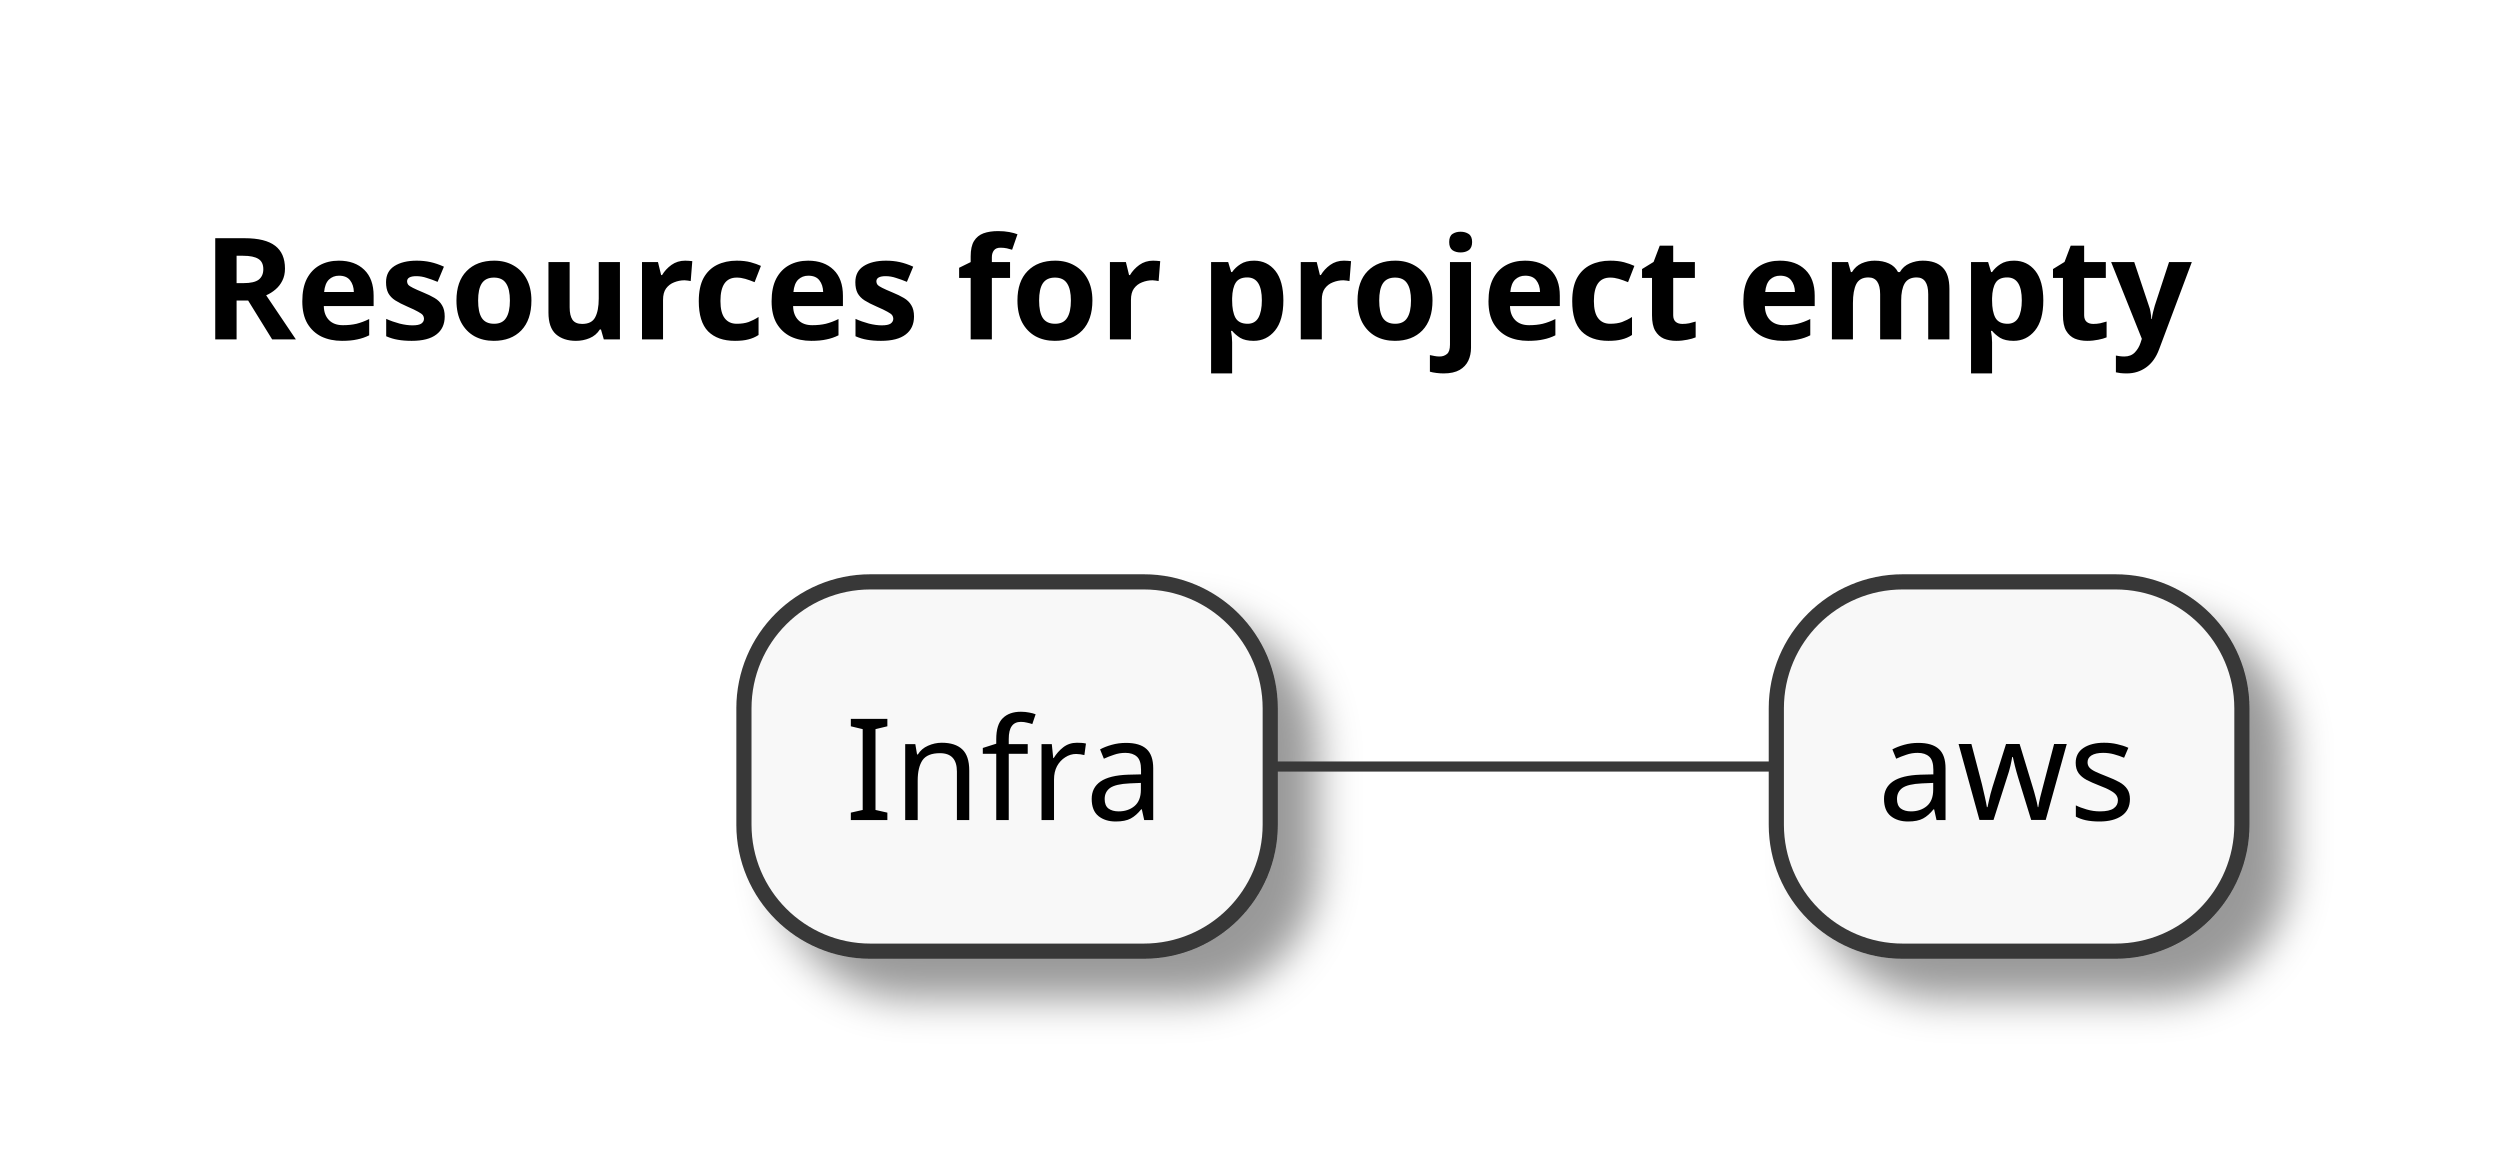
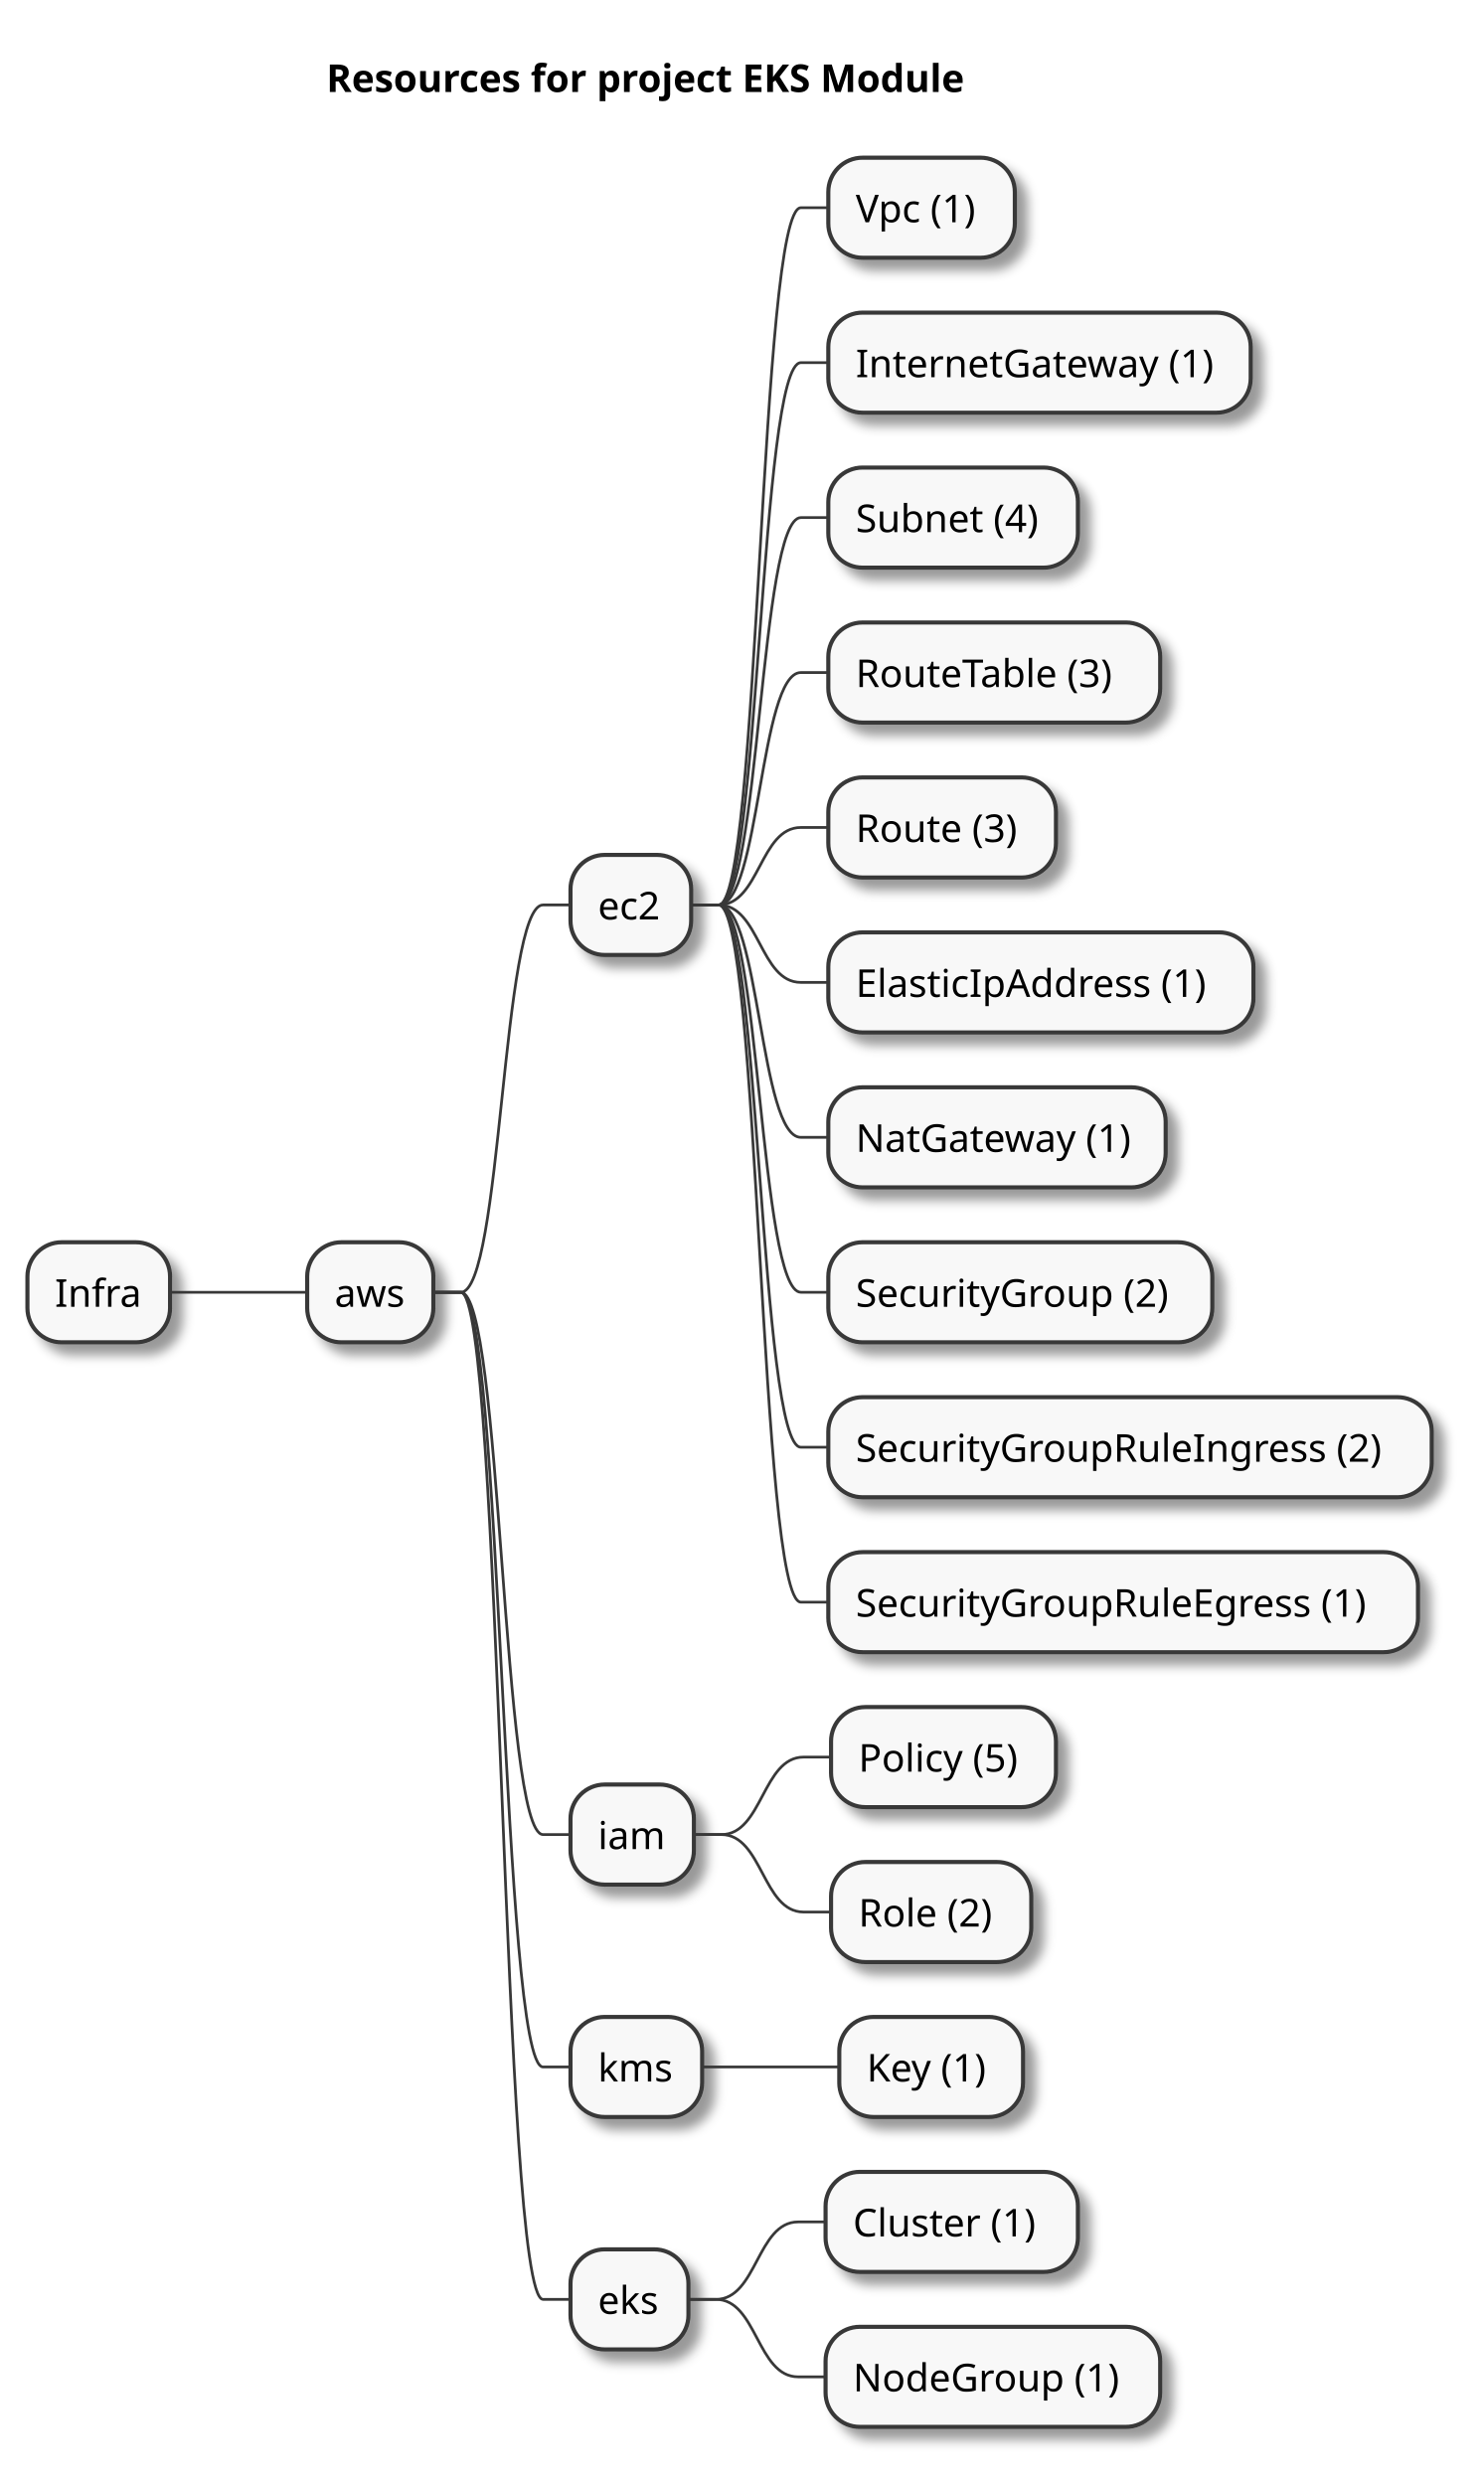
- <svg xmlns="http://www.w3.org/2000/svg" contentScriptType="application/ecmascript" contentStyleType="text/css" height="115px" preserveAspectRatio="none" style="width:247px;height:115px;background:#FFFFFF;" version="1.1" viewBox="0 0 247 115" width="247px" zoomAndPan="magnify">
+ <svg xmlns="http://www.w3.org/2000/svg" contentScriptType="application/ecmascript" contentStyleType="text/css" height="906px" preserveAspectRatio="none" style="width:541px;height:906px;background:#FFFFFF;" version="1.1" viewBox="0 0 541 906" width="541px" zoomAndPan="magnify">
  <defs>
-     <filter height="300%" id="fkoapik3v1n9u" width="300%" x="-1" y="-1">
+     <filter height="300%" id="fghc0kol9tw9i" width="300%" x="-1" y="-1">
      <feGaussianBlur result="blurOut" stdDeviation="2.0" />
      <feColorMatrix in="blurOut" result="blurOut2" type="matrix" values="0 0 0 0 0 0 0 0 0 0 0 0 0 0 0 0 0 0 .4 0" />
      <feOffset dx="4.0" dy="4.0" in="blurOut2" result="blurOut3" />
      <feBlend in="SourceGraphic" in2="blurOut3" mode="normal" />
    </filter>
  </defs>
  <g>
-     <rect fill="none" height="26.488" style="stroke:none;stroke-width:1.0;" width="214" x="15" y="15" />
-     <text fill="#000000" font-family="sans-serif" font-size="14" font-weight="bold" lengthAdjust="spacing" textLength="204" x="20" y="33.535">Resources for project empty</text>
-     <rect fill="#F8F8F8" filter="url(#fkoapik3v1n9u)" height="36.488" rx="12.5" ry="12.5" style="stroke:#383838;stroke-width:1.5;" width="52" x="73.5" y="57.488" />
-     <text fill="#000000" font-family="sans-serif" font-size="14" lengthAdjust="spacing" textLength="32" x="83.5" y="81.023">Infra</text>
-     <rect fill="#F8F8F8" filter="url(#fkoapik3v1n9u)" height="36.488" rx="12.5" ry="12.5" style="stroke:#383838;stroke-width:1.5;" width="46" x="175.5" y="57.488" />
-     <text fill="#000000" font-family="sans-serif" font-size="14" lengthAdjust="spacing" textLength="26" x="185.5" y="81.023">aws</text>
-     <path d="M125.5,75.732 L135.5,75.732 C150.5,75.732 150.5,75.732 165.5,75.732 L175.5,75.732 " fill="none" style="stroke:#383838;stroke-width:1.0;" />
+     <rect fill="none" height="26.488" style="stroke:none;stroke-width:1.0;" width="253" x="114" y="15" />
+     <text fill="#000000" font-family="sans-serif" font-size="14" font-weight="bold" lengthAdjust="spacing" textLength="243" x="119" y="33.535">Resources for project EKS Module</text>
+     <rect fill="#F8F8F8" filter="url(#fghc0kol9tw9i)" height="36.488" rx="12.5" ry="12.5" style="stroke:#383838;stroke-width:1.5;" width="52" x="10" y="452.906" />
+     <text fill="#000000" font-family="sans-serif" font-size="14" lengthAdjust="spacing" textLength="32" x="20" y="476.441">Infra</text>
+     <rect fill="#F8F8F8" filter="url(#fghc0kol9tw9i)" height="36.488" rx="12.5" ry="12.5" style="stroke:#383838;stroke-width:1.5;" width="46" x="112" y="452.906" />
+     <text fill="#000000" font-family="sans-serif" font-size="14" lengthAdjust="spacing" textLength="26" x="122" y="476.441">aws</text>
+     <rect fill="#F8F8F8" filter="url(#fghc0kol9tw9i)" height="36.488" rx="12.5" ry="12.5" style="stroke:#383838;stroke-width:1.5;" width="44" x="208" y="311.685" />
+     <text fill="#000000" font-family="sans-serif" font-size="14" lengthAdjust="spacing" textLength="24" x="218" y="335.221">ec2</text>
+     <rect fill="#F8F8F8" filter="url(#fghc0kol9tw9i)" height="36.488" rx="12.5" ry="12.5" style="stroke:#383838;stroke-width:1.5;" width="68" x="302" y="57.488" />
+     <text fill="#000000" font-family="sans-serif" font-size="14" lengthAdjust="spacing" textLength="48" x="312" y="81.023">Vpc (1)</text>
+     <path d="M252,329.93 L262,329.93 C277,329.93 277,75.732 292,75.732 L302,75.732 " fill="none" style="stroke:#383838;stroke-width:1.0;" />
+     <rect fill="#F8F8F8" filter="url(#fghc0kol9tw9i)" height="36.488" rx="12.5" ry="12.5" style="stroke:#383838;stroke-width:1.5;" width="154" x="302" y="113.977" />
+     <text fill="#000000" font-family="sans-serif" font-size="14" lengthAdjust="spacing" textLength="134" x="312" y="137.512">InternetGateway (1)</text>
+     <path d="M252,329.93 L262,329.93 C277,329.93 277,132.221 292,132.221 L302,132.221 " fill="none" style="stroke:#383838;stroke-width:1.0;" />
+     <rect fill="#F8F8F8" filter="url(#fghc0kol9tw9i)" height="36.488" rx="12.5" ry="12.5" style="stroke:#383838;stroke-width:1.5;" width="91" x="302" y="170.465" />
+     <text fill="#000000" font-family="sans-serif" font-size="14" lengthAdjust="spacing" textLength="71" x="312" y="194">Subnet (4)</text>
+     <path d="M252,329.93 L262,329.93 C277,329.93 277,188.709 292,188.709 L302,188.709 " fill="none" style="stroke:#383838;stroke-width:1.0;" />
+     <rect fill="#F8F8F8" filter="url(#fghc0kol9tw9i)" height="36.488" rx="12.5" ry="12.5" style="stroke:#383838;stroke-width:1.5;" width="121" x="302" y="226.953" />
+     <text fill="#000000" font-family="sans-serif" font-size="14" lengthAdjust="spacing" textLength="101" x="312" y="250.488">RouteTable (3)</text>
+     <path d="M252,329.93 L262,329.93 C277,329.93 277,245.197 292,245.197 L302,245.197 " fill="none" style="stroke:#383838;stroke-width:1.0;" />
+     <rect fill="#F8F8F8" filter="url(#fghc0kol9tw9i)" height="36.488" rx="12.5" ry="12.5" style="stroke:#383838;stroke-width:1.5;" width="83" x="302" y="283.441" />
+     <text fill="#000000" font-family="sans-serif" font-size="14" lengthAdjust="spacing" textLength="63" x="312" y="306.977">Route (3)</text>
+     <path d="M252,329.93 L262,329.93 C277,329.93 277,301.685 292,301.685 L302,301.685 " fill="none" style="stroke:#383838;stroke-width:1.0;" />
+     <rect fill="#F8F8F8" filter="url(#fghc0kol9tw9i)" height="36.488" rx="12.5" ry="12.5" style="stroke:#383838;stroke-width:1.5;" width="155" x="302" y="339.93" />
+     <text fill="#000000" font-family="sans-serif" font-size="14" lengthAdjust="spacing" textLength="135" x="312" y="363.465">ElasticIpAddress (1)</text>
+     <path d="M252,329.93 L262,329.93 C277,329.93 277,358.174 292,358.174 L302,358.174 " fill="none" style="stroke:#383838;stroke-width:1.0;" />
+     <rect fill="#F8F8F8" filter="url(#fghc0kol9tw9i)" height="36.488" rx="12.5" ry="12.5" style="stroke:#383838;stroke-width:1.5;" width="123" x="302" y="396.418" />
+     <text fill="#000000" font-family="sans-serif" font-size="14" lengthAdjust="spacing" textLength="103" x="312" y="419.953">NatGateway (1)</text>
+     <path d="M252,329.93 L262,329.93 C277,329.93 277,414.662 292,414.662 L302,414.662 " fill="none" style="stroke:#383838;stroke-width:1.0;" />
+     <rect fill="#F8F8F8" filter="url(#fghc0kol9tw9i)" height="36.488" rx="12.5" ry="12.5" style="stroke:#383838;stroke-width:1.5;" width="140" x="302" y="452.906" />
+     <text fill="#000000" font-family="sans-serif" font-size="14" lengthAdjust="spacing" textLength="120" x="312" y="476.441">SecurityGroup (2)</text>
+     <path d="M252,329.93 L262,329.93 C277,329.93 277,471.15 292,471.15 L302,471.15 " fill="none" style="stroke:#383838;stroke-width:1.0;" />
+     <rect fill="#F8F8F8" filter="url(#fghc0kol9tw9i)" height="36.488" rx="12.5" ry="12.5" style="stroke:#383838;stroke-width:1.5;" width="220" x="302" y="509.394" />
+     <text fill="#000000" font-family="sans-serif" font-size="14" lengthAdjust="spacing" textLength="200" x="312" y="532.93">SecurityGroupRuleIngress (2)</text>
+     <path d="M252,329.93 L262,329.93 C277,329.93 277,527.639 292,527.639 L302,527.639 " fill="none" style="stroke:#383838;stroke-width:1.0;" />
+     <rect fill="#F8F8F8" filter="url(#fghc0kol9tw9i)" height="36.488" rx="12.5" ry="12.5" style="stroke:#383838;stroke-width:1.5;" width="215" x="302" y="565.883" />
+     <text fill="#000000" font-family="sans-serif" font-size="14" lengthAdjust="spacing" textLength="195" x="312" y="589.418">SecurityGroupRuleEgress (1)</text>
+     <path d="M252,329.93 L262,329.93 C277,329.93 277,584.127 292,584.127 L302,584.127 " fill="none" style="stroke:#383838;stroke-width:1.0;" />
+     <path d="M158,471.15 L168,471.15 C183,471.15 183,329.93 198,329.93 L208,329.93 " fill="none" style="stroke:#383838;stroke-width:1.0;" />
+     <rect fill="#F8F8F8" filter="url(#fghc0kol9tw9i)" height="36.488" rx="12.5" ry="12.5" style="stroke:#383838;stroke-width:1.5;" width="45" x="208" y="650.615" />
+     <text fill="#000000" font-family="sans-serif" font-size="14" lengthAdjust="spacing" textLength="25" x="218" y="674.15">iam</text>
+     <rect fill="#F8F8F8" filter="url(#fghc0kol9tw9i)" height="36.488" rx="12.5" ry="12.5" style="stroke:#383838;stroke-width:1.5;" width="82" x="303" y="622.371" />
+     <text fill="#000000" font-family="sans-serif" font-size="14" lengthAdjust="spacing" textLength="62" x="313" y="645.906">Policy (5)</text>
+     <path d="M253,668.859 L263,668.859 C278,668.859 278,640.615 293,640.615 L303,640.615 " fill="none" style="stroke:#383838;stroke-width:1.0;" />
+     <rect fill="#F8F8F8" filter="url(#fghc0kol9tw9i)" height="36.488" rx="12.5" ry="12.5" style="stroke:#383838;stroke-width:1.5;" width="73" x="303" y="678.859" />
+     <text fill="#000000" font-family="sans-serif" font-size="14" lengthAdjust="spacing" textLength="53" x="313" y="702.394">Role (2)</text>
+     <path d="M253,668.859 L263,668.859 C278,668.859 278,697.104 293,697.104 L303,697.104 " fill="none" style="stroke:#383838;stroke-width:1.0;" />
+     <path d="M158,471.15 L168,471.15 C183,471.15 183,668.859 198,668.859 L208,668.859 " fill="none" style="stroke:#383838;stroke-width:1.0;" />
+     <rect fill="#F8F8F8" filter="url(#fghc0kol9tw9i)" height="36.488" rx="12.5" ry="12.5" style="stroke:#383838;stroke-width:1.5;" width="48" x="208" y="735.348" />
+     <text fill="#000000" font-family="sans-serif" font-size="14" lengthAdjust="spacing" textLength="28" x="218" y="758.883">kms</text>
+     <rect fill="#F8F8F8" filter="url(#fghc0kol9tw9i)" height="36.488" rx="12.5" ry="12.5" style="stroke:#383838;stroke-width:1.5;" width="67" x="306" y="735.348" />
+     <text fill="#000000" font-family="sans-serif" font-size="14" lengthAdjust="spacing" textLength="47" x="316" y="758.883">Key (1)</text>
+     <path d="M256,753.592 L266,753.592 C281,753.592 281,753.592 296,753.592 L306,753.592 " fill="none" style="stroke:#383838;stroke-width:1.0;" />
+     <path d="M158,471.15 L168,471.15 C183,471.15 183,753.592 198,753.592 L208,753.592 " fill="none" style="stroke:#383838;stroke-width:1.0;" />
+     <rect fill="#F8F8F8" filter="url(#fghc0kol9tw9i)" height="36.488" rx="12.5" ry="12.5" style="stroke:#383838;stroke-width:1.5;" width="43" x="208" y="820.08" />
+     <text fill="#000000" font-family="sans-serif" font-size="14" lengthAdjust="spacing" textLength="23" x="218" y="843.615">eks</text>
+     <rect fill="#F8F8F8" filter="url(#fghc0kol9tw9i)" height="36.488" rx="12.5" ry="12.5" style="stroke:#383838;stroke-width:1.5;" width="92" x="301" y="791.836" />
+     <text fill="#000000" font-family="sans-serif" font-size="14" lengthAdjust="spacing" textLength="72" x="311" y="815.371">Cluster (1)</text>
+     <path d="M251,838.324 L261,838.324 C276,838.324 276,810.08 291,810.08 L301,810.08 " fill="none" style="stroke:#383838;stroke-width:1.0;" />
+     <rect fill="#F8F8F8" filter="url(#fghc0kol9tw9i)" height="36.488" rx="12.5" ry="12.5" style="stroke:#383838;stroke-width:1.5;" width="122" x="301" y="848.324" />
+     <text fill="#000000" font-family="sans-serif" font-size="14" lengthAdjust="spacing" textLength="102" x="311" y="871.859">NodeGroup (1)</text>
+     <path d="M251,838.324 L261,838.324 C276,838.324 276,866.568 291,866.568 L301,866.568 " fill="none" style="stroke:#383838;stroke-width:1.0;" />
+     <path d="M158,471.15 L168,471.15 C183,471.15 183,838.324 198,838.324 L208,838.324 " fill="none" style="stroke:#383838;stroke-width:1.0;" />
+     <path d="M62,471.15 L72,471.15 C87,471.15 87,471.15 102,471.15 L112,471.15 " fill="none" style="stroke:#383838;stroke-width:1.0;" />
  </g>
</svg>
